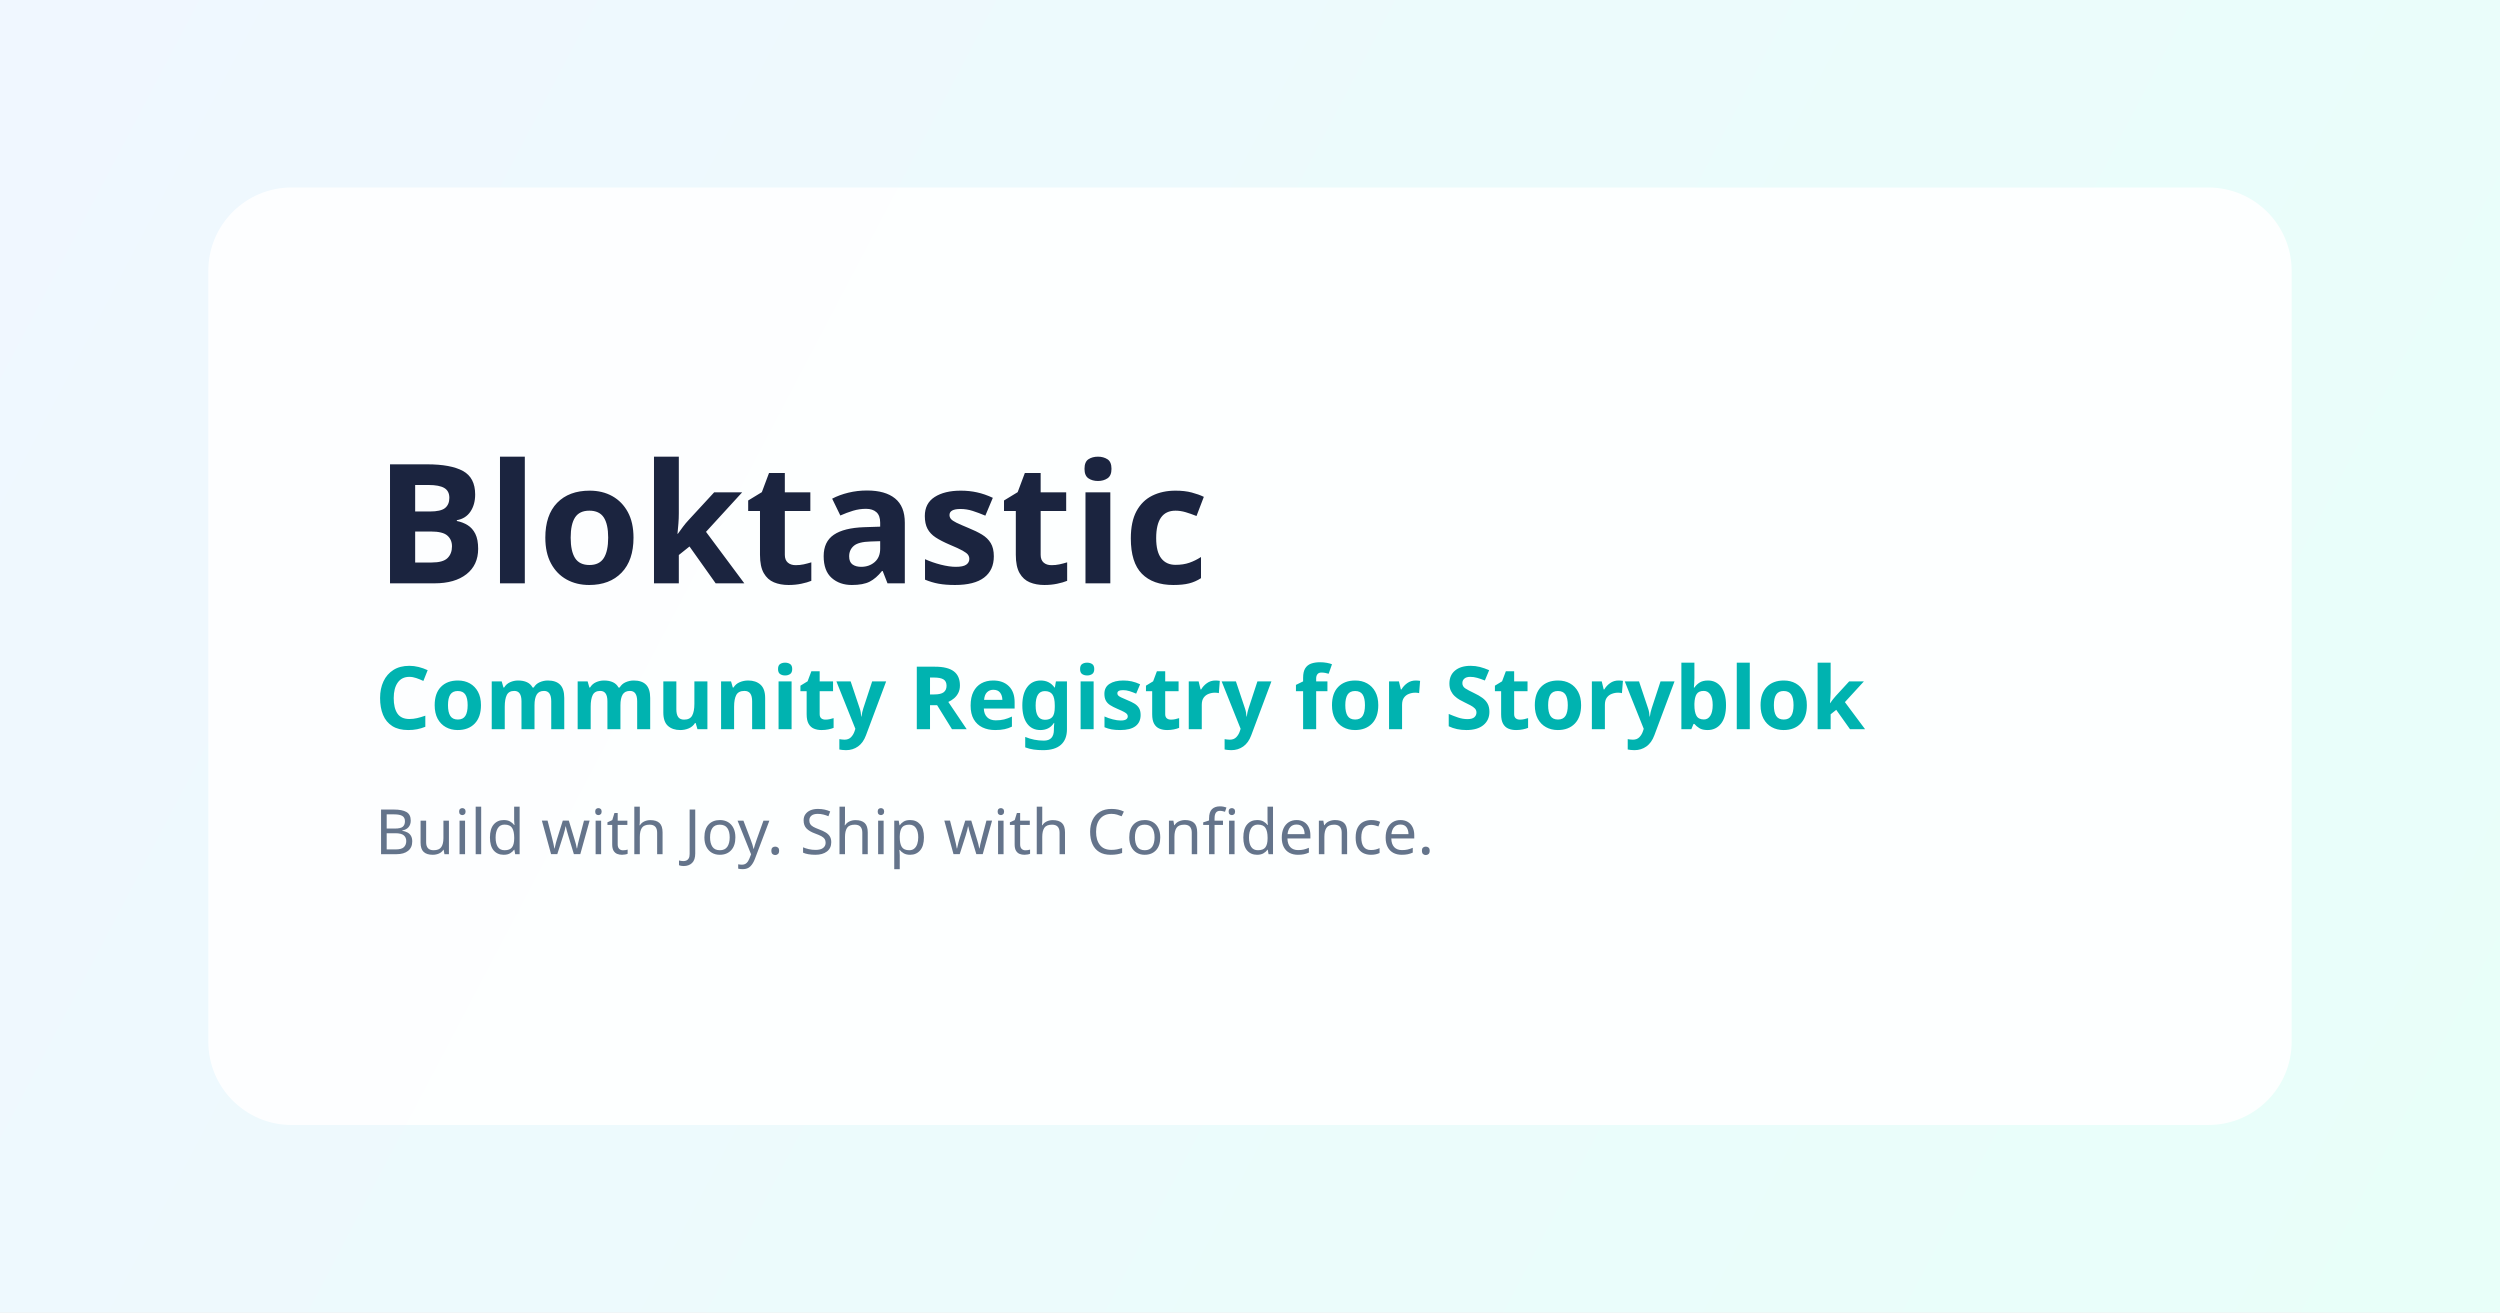
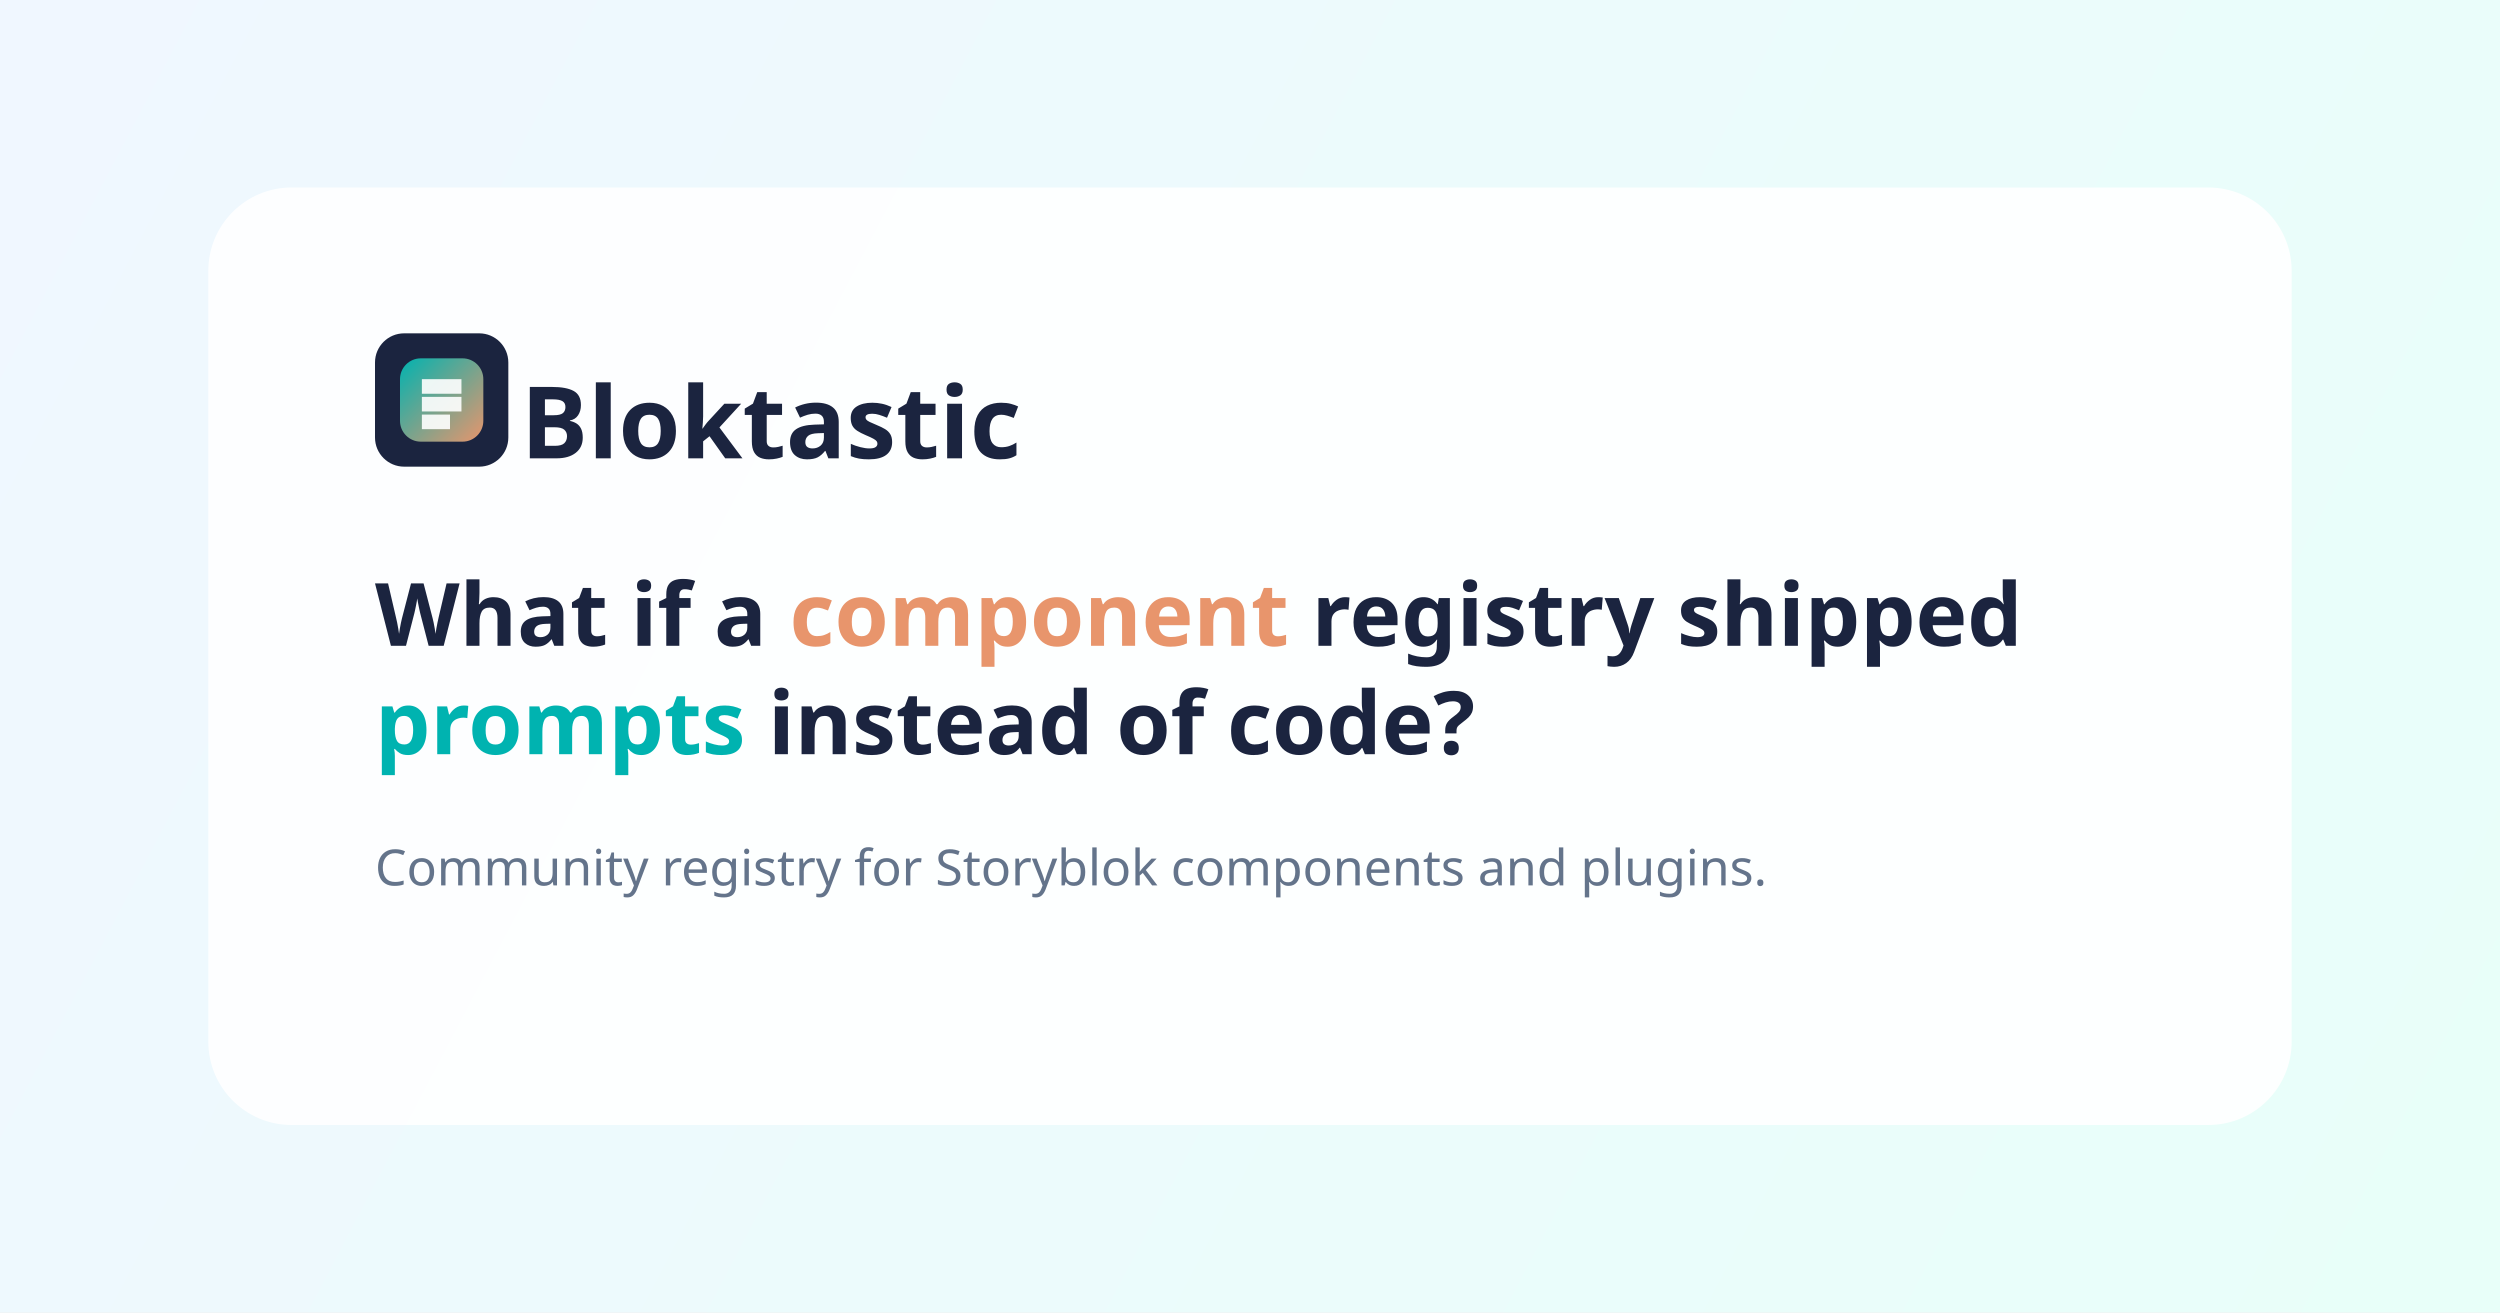
<svg xmlns="http://www.w3.org/2000/svg" viewBox="0 0 1200 630" fill="none">
  <rect width="1200" height="630" fill="url(#bg)" />
  <rect x="100" y="90" width="1000" height="450" rx="40" fill="#fff" fill-opacity="0.9" />
-   <text x="180" y="280" fill="#1B243F" font-size="80" font-family="Sora, sans-serif" font-weight="700">Bloktastic</text>
-   <text x="180" y="350" fill="#00B3B0" font-size="42" font-family="Sora, sans-serif" font-weight="600">Community Registry for Storyblok</text>
-   <text x="180" y="410" fill="#64748B" font-size="30" font-family="Sora, sans-serif">Build with Joy. Ship with Confidence.</text>
+   <g transform="translate(180, 160) scale(0.5)">
+     <rect width="128" height="128" rx="28" fill="#1B243F" />
+     <rect x="24" y="24" width="80" height="80" rx="20" fill="url(#logo-grad)" />
+     <path d="M45 44h38v14H45zM45 61h38v14H45zM45 78h27v14H45z" fill="#fff" opacity=".9" />
+   </g>
+   <text x="250" y="220" fill="#1B243F" font-size="48" font-family="Sora, sans-serif" font-weight="800">Bloktastic</text>
+   <text x="180" y="310" fill="#1B243F" font-size="42" font-family="Sora, sans-serif" font-weight="800">What if a <tspan fill="#E8956C">component</tspan> registry shipped</text>
+   <text x="180" y="362" fill="#1B243F" font-size="42" font-family="Sora, sans-serif" font-weight="800">
+     <tspan fill="#00B3B0">prompts</tspan> instead of code?</text>
+   <text x="180" y="425" fill="#64748B" font-size="24" font-family="Sora, sans-serif">Community registry for Storyblok components and plugins.</text>
  <defs>
    <linearGradient id="bg" x1="0" y1="0" x2="1200" y2="630" gradientUnits="userSpaceOnUse">
      <stop stop-color="#F0F7FF" />
      <stop offset="1" stop-color="#E8FFF9" />
    </linearGradient>
+     <linearGradient id="logo-grad" x1="24" y1="24" x2="104" y2="104" gradientUnits="userSpaceOnUse">
+       <stop stop-color="#00B3B0" />
+       <stop offset="1" stop-color="#E8956C" />
+     </linearGradient>
  </defs>
</svg>
